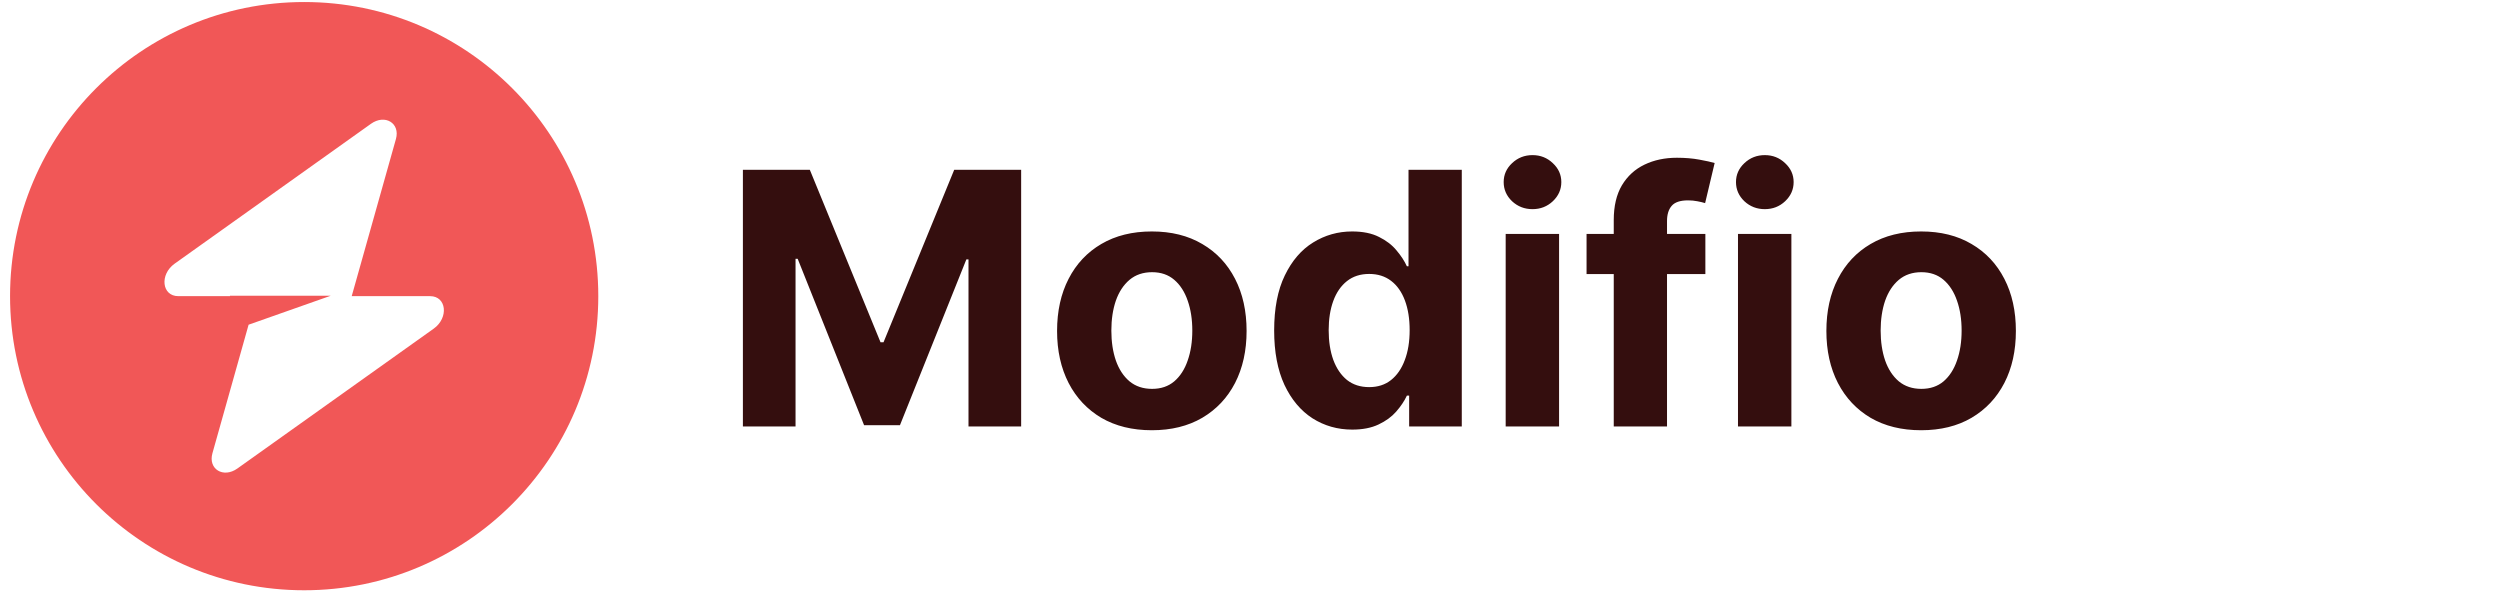
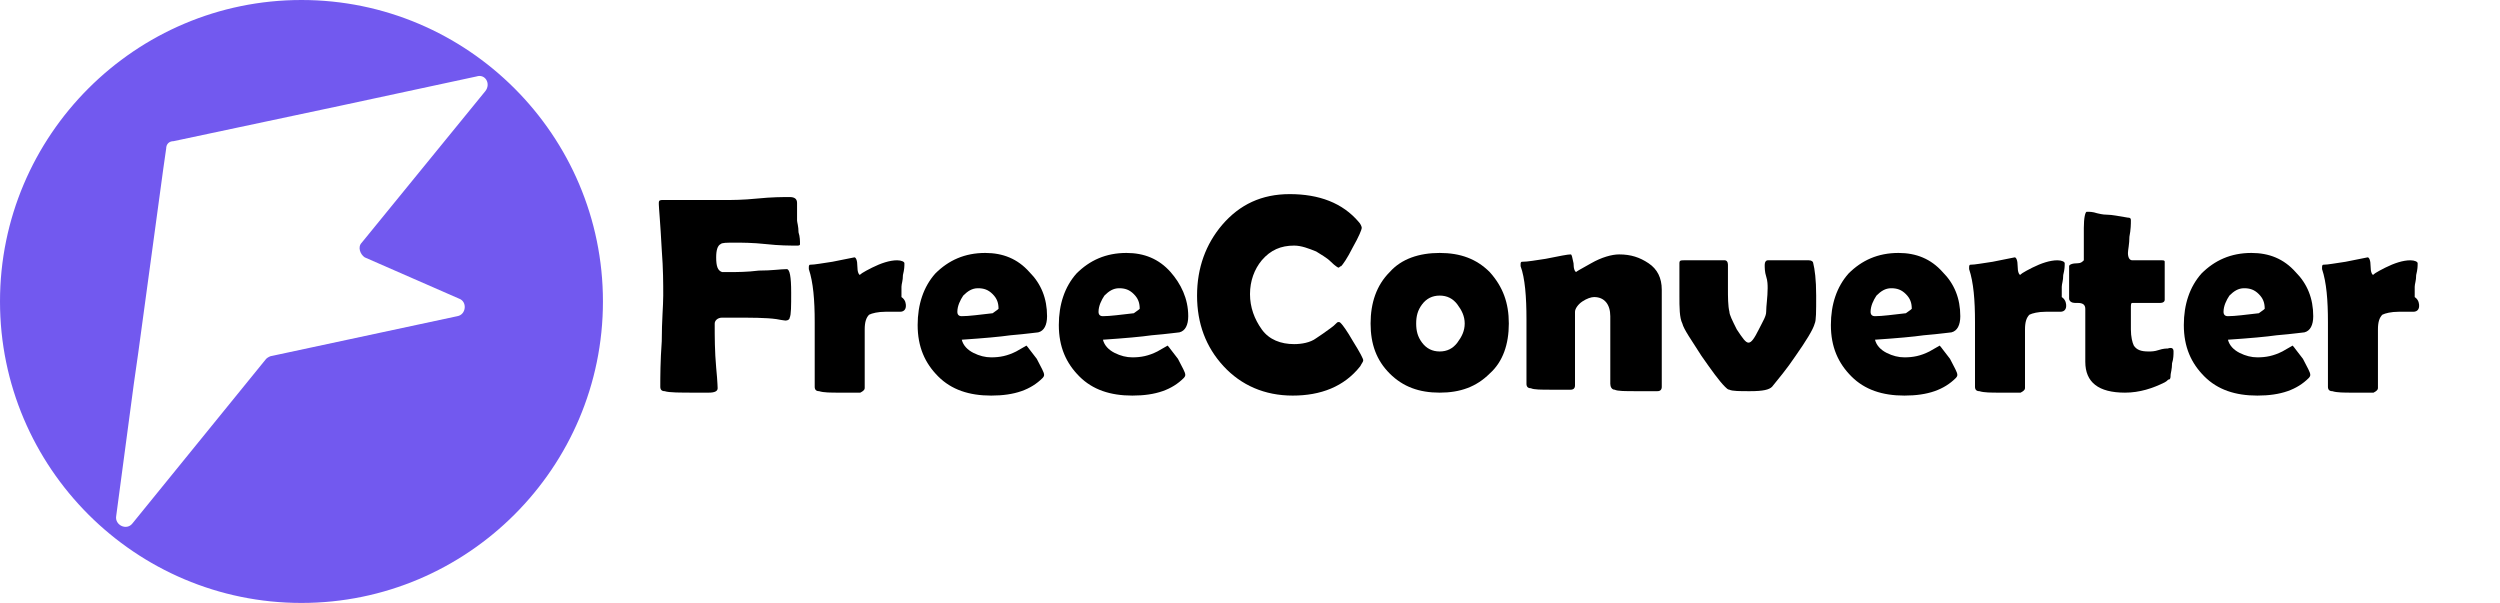
- <svg xmlns="http://www.w3.org/2000/svg" width="170" height="41" viewBox="0 0 170 41" fill="none">
-   <path fill-rule="evenodd" clip-rule="evenodd" d="M20.684 40.138C31.73 40.138 40.684 31.184 40.684 20.138C40.684 9.092 31.73 0.138 20.684 0.138C9.638 0.138 0.684 9.092 0.684 20.138C0.684 31.184 9.638 40.138 20.684 40.138ZM26.923 9.455C27.227 8.376 26.18 7.738 25.224 8.419L11.877 17.928C10.84 18.666 11.003 20.138 12.122 20.138H15.637V20.111H22.487L16.905 22.08L14.445 30.821C14.141 31.9 15.188 32.538 16.144 31.857L29.491 22.349C30.528 21.61 30.365 20.138 29.246 20.138H23.916L26.923 9.455Z" fill="#F15757" />
-   <path d="M50.517 11.546H55.068L59.875 23.273H60.08L64.886 11.546H69.438V29H65.858V17.639H65.713L61.196 28.915H58.758L54.242 17.597H54.097V29H50.517V11.546ZM78.325 29.256C77.001 29.256 75.856 28.974 74.89 28.412C73.93 27.844 73.188 27.054 72.665 26.043C72.143 25.026 71.881 23.847 71.881 22.506C71.881 21.153 72.143 19.972 72.665 18.96C73.188 17.943 73.93 17.153 74.89 16.591C75.856 16.023 77.001 15.739 78.325 15.739C79.648 15.739 80.79 16.023 81.751 16.591C82.717 17.153 83.461 17.943 83.984 18.96C84.506 19.972 84.768 21.153 84.768 22.506C84.768 23.847 84.506 25.026 83.984 26.043C83.461 27.054 82.717 27.844 81.751 28.412C80.79 28.974 79.648 29.256 78.325 29.256ZM78.342 26.443C78.944 26.443 79.447 26.273 79.85 25.932C80.254 25.585 80.558 25.114 80.762 24.517C80.972 23.921 81.077 23.241 81.077 22.48C81.077 21.719 80.972 21.04 80.762 20.443C80.558 19.847 80.254 19.375 79.85 19.028C79.447 18.682 78.944 18.509 78.342 18.509C77.734 18.509 77.222 18.682 76.808 19.028C76.398 19.375 76.089 19.847 75.879 20.443C75.674 21.04 75.572 21.719 75.572 22.48C75.572 23.241 75.674 23.921 75.879 24.517C76.089 25.114 76.398 25.585 76.808 25.932C77.222 26.273 77.734 26.443 78.342 26.443ZM91.952 29.213C90.958 29.213 90.058 28.957 89.251 28.446C88.45 27.929 87.813 27.171 87.342 26.171C86.876 25.165 86.643 23.932 86.643 22.472C86.643 20.972 86.884 19.724 87.367 18.73C87.85 17.73 88.492 16.983 89.293 16.489C90.1 15.989 90.984 15.739 91.944 15.739C92.677 15.739 93.288 15.864 93.776 16.114C94.271 16.358 94.668 16.665 94.969 17.034C95.276 17.398 95.509 17.756 95.668 18.108H95.779V11.546H99.401V29H95.822V26.903H95.668C95.498 27.267 95.256 27.628 94.944 27.986C94.637 28.338 94.237 28.631 93.742 28.864C93.254 29.097 92.657 29.213 91.952 29.213ZM93.103 26.324C93.688 26.324 94.183 26.165 94.586 25.847C94.995 25.523 95.308 25.071 95.523 24.491C95.745 23.912 95.856 23.233 95.856 22.454C95.856 21.676 95.748 21 95.532 20.426C95.316 19.852 95.004 19.409 94.594 19.097C94.185 18.784 93.688 18.628 93.103 18.628C92.506 18.628 92.004 18.79 91.594 19.114C91.185 19.438 90.876 19.886 90.665 20.46C90.455 21.034 90.35 21.699 90.35 22.454C90.35 23.216 90.455 23.889 90.665 24.474C90.881 25.054 91.191 25.509 91.594 25.838C92.004 26.162 92.506 26.324 93.103 26.324ZM102.386 29V15.909H106.017V29H102.386ZM104.21 14.222C103.67 14.222 103.207 14.043 102.821 13.685C102.44 13.321 102.25 12.886 102.25 12.381C102.25 11.881 102.44 11.452 102.821 11.094C103.207 10.73 103.67 10.548 104.21 10.548C104.75 10.548 105.21 10.73 105.591 11.094C105.977 11.452 106.17 11.881 106.17 12.381C106.17 12.886 105.977 13.321 105.591 13.685C105.21 14.043 104.75 14.222 104.21 14.222ZM115.965 15.909V18.636H107.886V15.909H115.965ZM109.735 29V14.963C109.735 14.014 109.92 13.227 110.289 12.602C110.664 11.977 111.175 11.508 111.823 11.196C112.471 10.883 113.207 10.727 114.031 10.727C114.587 10.727 115.096 10.77 115.556 10.855C116.022 10.94 116.369 11.017 116.596 11.085L115.948 13.812C115.806 13.767 115.63 13.724 115.42 13.685C115.215 13.645 115.005 13.625 114.789 13.625C114.255 13.625 113.883 13.75 113.673 14C113.462 14.244 113.357 14.588 113.357 15.031V29H109.735ZM118.183 29V15.909H121.814V29H118.183ZM120.007 14.222C119.467 14.222 119.004 14.043 118.618 13.685C118.237 13.321 118.047 12.886 118.047 12.381C118.047 11.881 118.237 11.452 118.618 11.094C119.004 10.73 119.467 10.548 120.007 10.548C120.547 10.548 121.007 10.73 121.388 11.094C121.774 11.452 121.967 11.881 121.967 12.381C121.967 12.886 121.774 13.321 121.388 13.685C121.007 14.043 120.547 14.222 120.007 14.222ZM130.637 29.256C129.313 29.256 128.168 28.974 127.202 28.412C126.242 27.844 125.501 27.054 124.978 26.043C124.455 25.026 124.194 23.847 124.194 22.506C124.194 21.153 124.455 19.972 124.978 18.96C125.501 17.943 126.242 17.153 127.202 16.591C128.168 16.023 129.313 15.739 130.637 15.739C131.961 15.739 133.103 16.023 134.063 16.591C135.029 17.153 135.773 17.943 136.296 18.96C136.819 19.972 137.08 21.153 137.08 22.506C137.08 23.847 136.819 25.026 136.296 26.043C135.773 27.054 135.029 27.844 134.063 28.412C133.103 28.974 131.961 29.256 130.637 29.256ZM130.654 26.443C131.256 26.443 131.759 26.273 132.163 25.932C132.566 25.585 132.87 25.114 133.075 24.517C133.285 23.921 133.39 23.241 133.39 22.48C133.39 21.719 133.285 21.04 133.075 20.443C132.87 19.847 132.566 19.375 132.163 19.028C131.759 18.682 131.256 18.509 130.654 18.509C130.046 18.509 129.535 18.682 129.12 19.028C128.711 19.375 128.401 19.847 128.191 20.443C127.987 21.04 127.884 21.719 127.884 22.48C127.884 23.241 127.987 23.921 128.191 24.517C128.401 25.114 128.711 25.585 129.12 25.932C129.535 26.273 130.046 26.443 130.654 26.443Z" fill="#340E0E" />
+ <svg xmlns="http://www.w3.org/2000/svg" version="1.1" id="Layer_1" x="0px" y="0px" viewBox="0 0 170 41" style="enable-background:new 0 0 170 41;" xml:space="preserve">
+   <style type="text/css">
+ 	.st0{display:none;fill-rule:evenodd;clip-rule:evenodd;fill:#F15757;}
+ 	.st1{enable-background:new    ;}
+ 	.st2{fill:#7259EF;}
+ </style>
+   <path class="st0" d="M86.7-32.2c10.1,4.4,21.9-0.3,26.3-10.4s-0.3-21.9-10.4-26.3c-10.1-4.4-21.9,0.3-26.3,10.4  C71.9-48.3,76.5-36.6,86.7-32.2z M104.6-57.8c0.7-0.9,0-1.9-1.1-1.6l-16,3.4c-1.2,0.3-1.7,1.7-0.7,2.1l3.2,1.4l0,0l6.3,2.7l-5.9-0.4  l-5.7,7c-0.7,0.9,0,1.9,1.1,1.6l16-3.4c1.2-0.3,1.7-1.7,0.7-2.1l-4.9-2.1L104.6-57.8z" />
+   <g class="st1">
+     <path d="M54.4,16.6c0,0.1-0.1,0.1-0.2,0.1c-0.5,0-1.2,0-2.1-0.1c-0.9-0.1-1.7-0.1-2.1-0.1c-0.6,0-0.9,0-1,0.1   c-0.2,0.1-0.3,0.4-0.3,0.9c0,0.6,0.1,0.9,0.4,1c0.1,0,0.3,0,0.6,0c0.4,0,1.1,0,1.9-0.1c0.9,0,1.5-0.1,1.9-0.1   c0.2,0,0.3,0.5,0.3,1.6c0,0.9,0,1.5-0.1,1.7c0,0.1-0.1,0.2-0.3,0.2c0.1,0-0.1,0-0.6-0.1c-0.7-0.1-1.7-0.1-3-0.1c-0.4,0-0.7,0-0.7,0   c-0.3,0-0.5,0.2-0.5,0.4c0,0.9,0,1.9,0.1,3c0.1,1,0.1,1.5,0.1,1.4c0,0.2-0.2,0.3-0.6,0.3c0.1,0-0.2,0-0.8,0c-1.2,0-1.9,0-2.2-0.1   c-0.2,0-0.3-0.1-0.3-0.3c0-0.7,0-1.7,0.1-3.1c0-1.4,0.1-2.4,0.1-3.1c0-0.8,0-1.8-0.1-3.1c-0.1-1.9-0.2-2.9-0.2-3.1l0-0.1   c0-0.2,0.1-0.2,0.3-0.2c0.5,0,1.2,0,2.1,0s1.6,0,2.1,0c0.5,0,1.2,0,2.2-0.1s1.7-0.1,2.2-0.1c0.3,0,0.5,0.1,0.5,0.4   c0,0.3,0,0.7,0,1.2c0,0.1,0.1,0.4,0.1,0.8C54.4,16.1,54.4,16.4,54.4,16.6z" />
+     <path d="M61.6,20.8c0,0.2-0.1,0.4-0.4,0.4c-0.1,0-0.3,0-0.5,0c-0.2,0-0.4,0-0.5,0c-0.5,0-0.9,0.1-1.1,0.2c-0.2,0.2-0.3,0.5-0.3,1   c0,0.3,0,0.7,0,1.2s0,0.9,0,1.2c0,0.2,0,0.4,0,0.8c0,0.4,0,0.6,0,0.8c0,0.1-0.1,0.2-0.3,0.3c-0.3,0-0.8,0-1.4,0   c-0.6,0-1.1,0-1.4-0.1c-0.2,0-0.3-0.1-0.3-0.3c0-0.5,0-1.2,0-2.2c0-1,0-1.7,0-2.2c0-1.5-0.1-2.7-0.4-3.6c0-0.1,0-0.1,0-0.1   c0-0.1,0-0.2,0.1-0.2c0.3,0,0.8-0.1,1.5-0.2c1-0.2,1.5-0.3,1.5-0.3c0.1,0,0.2,0.2,0.2,0.6c0,0.4,0.1,0.6,0.2,0.6   c-0.1,0,0.2-0.2,0.8-0.5c0.6-0.3,1.2-0.5,1.7-0.5c0.3,0,0.5,0.1,0.5,0.2c0,0.2,0,0.4-0.1,0.8c0,0.4-0.1,0.6-0.1,0.8   c0,0.2,0,0.4,0,0.7C61.6,20.4,61.6,20.7,61.6,20.8z" />
+     <path d="M71.2,21.5c0,0.6-0.2,1-0.6,1.1c-0.1,0-0.7,0.1-1.9,0.2c-0.7,0.1-1.8,0.2-3.3,0.3c0.1,0.4,0.4,0.7,0.8,0.9   c0.4,0.2,0.8,0.3,1.2,0.3c0.6,0,1.1-0.1,1.7-0.4c0.2-0.1,0.5-0.3,0.7-0.4c0.1,0.1,0.3,0.4,0.7,0.9c0.3,0.6,0.5,0.9,0.5,1.1   c0,0,0,0.1-0.1,0.2c-0.8,0.8-1.9,1.2-3.5,1.2c-1.5,0-2.7-0.4-3.6-1.3c-0.9-0.9-1.4-2-1.4-3.5c0-1.4,0.4-2.6,1.2-3.5   c0.9-0.9,2-1.4,3.4-1.4c1.2,0,2.2,0.4,3,1.3C70.8,19.3,71.2,20.3,71.2,21.5z M67.9,21c0-0.4-0.1-0.7-0.4-1c-0.3-0.3-0.6-0.4-1-0.4   c-0.4,0-0.7,0.2-1,0.5c-0.2,0.3-0.4,0.7-0.4,1.1c0,0.2,0.1,0.3,0.3,0.3c0.5,0,1.2-0.1,2.1-0.2C67.8,21.1,67.9,21,67.9,21z" />
+     <path d="M80.8,21.5c0,0.6-0.2,1-0.6,1.1c-0.1,0-0.7,0.1-1.9,0.2c-0.7,0.1-1.8,0.2-3.3,0.3c0.1,0.4,0.4,0.7,0.8,0.9   c0.4,0.2,0.8,0.3,1.2,0.3c0.6,0,1.1-0.1,1.7-0.4c0.2-0.1,0.5-0.3,0.7-0.4c0.1,0.1,0.3,0.4,0.7,0.9c0.3,0.6,0.5,0.9,0.5,1.1   c0,0,0,0.1-0.1,0.2c-0.8,0.8-1.9,1.2-3.5,1.2c-1.5,0-2.7-0.4-3.6-1.3c-0.9-0.9-1.4-2-1.4-3.5c0-1.4,0.4-2.6,1.2-3.5   c0.9-0.9,2-1.4,3.4-1.4c1.2,0,2.2,0.4,3,1.3C80.3,19.3,80.8,20.3,80.8,21.5z M77.5,21c0-0.4-0.1-0.7-0.4-1c-0.3-0.3-0.6-0.4-1-0.4   c-0.4,0-0.7,0.2-1,0.5c-0.2,0.3-0.4,0.7-0.4,1.1c0,0.2,0.1,0.3,0.3,0.3c0.5,0,1.2-0.1,2.1-0.2C77.4,21.1,77.5,21,77.5,21z" />
+     <path d="M92.7,24.5c0,0.1-0.1,0.2-0.2,0.4c-1.1,1.4-2.7,2-4.6,2c-1.9,0-3.5-0.7-4.7-2c-1.2-1.3-1.8-2.9-1.8-4.8   c0-1.9,0.6-3.5,1.7-4.8c1.2-1.4,2.7-2.1,4.6-2.1c2,0,3.6,0.6,4.7,1.9c0.1,0.1,0.2,0.3,0.2,0.4c0,0.1-0.2,0.6-0.6,1.3   c-0.4,0.8-0.7,1.2-0.8,1.3c-0.1,0-0.1,0.1-0.2,0.1c0,0-0.2-0.1-0.5-0.4c-0.3-0.3-0.7-0.5-1-0.7c-0.5-0.2-1-0.4-1.5-0.4   c-0.9,0-1.6,0.3-2.2,1c-0.5,0.6-0.8,1.4-0.8,2.3c0,0.9,0.3,1.7,0.8,2.4c0.5,0.7,1.3,1,2.2,1c0.5,0,1.1-0.1,1.5-0.4   c0.3-0.2,0.6-0.4,1-0.7c0.3-0.2,0.4-0.4,0.5-0.4c0.1,0,0.1,0,0.2,0.1c0.1,0.1,0.4,0.5,0.8,1.2C92.5,24,92.7,24.4,92.7,24.5z" />
+     <path d="M102.6,22c0,1.4-0.4,2.6-1.3,3.4c-0.9,0.9-2,1.3-3.4,1.3c-1.4,0-2.5-0.4-3.4-1.3c-0.9-0.9-1.3-2-1.3-3.4   c0-1.4,0.4-2.6,1.3-3.5c0.8-0.9,2-1.3,3.4-1.3c1.4,0,2.5,0.4,3.4,1.3C102.2,19.5,102.6,20.6,102.6,22z M99.6,22   c0-0.5-0.2-0.9-0.5-1.3c-0.3-0.4-0.7-0.6-1.2-0.6c-0.5,0-0.9,0.2-1.2,0.6c-0.3,0.4-0.4,0.8-0.4,1.3c0,0.5,0.1,0.9,0.4,1.3   c0.3,0.4,0.7,0.6,1.2,0.6c0.5,0,0.9-0.2,1.2-0.6C99.4,22.9,99.6,22.5,99.6,22z" />
+     <path d="M113,26.3c0,0.2-0.1,0.3-0.3,0.3s-0.6,0-1.4,0c-0.8,0-1.3,0-1.5-0.1c-0.2,0-0.3-0.2-0.3-0.4c0-0.3,0-0.7,0-1.3   c0-0.6,0-1,0-1.3c0-0.2,0-0.6,0-1c0-0.5,0-0.8,0-1c0-0.8-0.4-1.3-1.1-1.3c-0.2,0-0.5,0.1-0.8,0.3c-0.3,0.2-0.5,0.5-0.5,0.7v5   c0,0.2-0.1,0.3-0.3,0.3c-0.2,0-0.7,0-1.3,0c-0.7,0-1.2,0-1.4-0.1c-0.2,0-0.3-0.1-0.3-0.3c0-0.5,0-1.2,0-2.2c0-1,0-1.7,0-2.2   c0-1.5-0.1-2.8-0.4-3.6c0-0.1,0-0.1,0-0.1c0-0.1,0-0.2,0.1-0.2c0.4,0,0.9-0.1,1.6-0.2c1-0.2,1.5-0.3,1.7-0.3c0.1,0,0.1,0.2,0.2,0.6   c0,0.4,0.1,0.6,0.2,0.6c-0.1,0,0.3-0.2,1-0.6c0.7-0.4,1.4-0.6,1.9-0.6c0.8,0,1.4,0.2,2,0.6c0.6,0.4,0.9,1,0.9,1.8v3   c0,0.4,0,1,0,1.8C113,25.3,113,25.9,113,26.3z" />
+     <path d="M123.5,20.1c0,1.1,0,1.7-0.1,1.9c-0.1,0.4-0.6,1.2-1.3,2.2c-0.6,0.9-1.2,1.6-1.6,2.1c-0.2,0.2-0.6,0.3-1.5,0.3   c-0.7,0-1.2,0-1.4-0.1c-0.1,0-0.2-0.1-0.3-0.2c-0.4-0.4-0.9-1.1-1.6-2.1c-0.7-1.1-1.2-1.8-1.3-2.2c-0.2-0.4-0.2-1.1-0.2-1.9   c0-0.2,0-0.6,0-1.1c0-0.5,0-0.9,0-1.1c0-0.2,0.1-0.2,0.3-0.2c0.3,0,0.8,0,1.4,0c0.6,0,1.1,0,1.4,0c0.1,0,0.2,0.1,0.2,0.3   c0,0.2,0,0.4,0,0.8s0,0.6,0,0.8c0,0.6,0,1.2,0.1,1.6c0,0.2,0.2,0.6,0.5,1.2c0.4,0.6,0.6,0.9,0.8,0.9c0.2,0,0.4-0.3,0.7-0.9   c0.3-0.6,0.5-0.9,0.5-1.2c0-0.4,0.1-1,0.1-1.6c0-0.2,0-0.5-0.1-0.8s-0.1-0.6-0.1-0.8c0-0.2,0.1-0.3,0.2-0.3c0.1,0,0.4,0,0.7,0   c0.3,0,0.5,0,0.7,0s0.4,0,0.7,0c0.3,0,0.5,0,0.7,0c0.2,0,0.3,0.1,0.3,0.2C123.4,18.3,123.5,19,123.5,20.1z" />
+     <path d="M133.3,21.5c0,0.6-0.2,1-0.6,1.1c-0.1,0-0.7,0.1-1.9,0.2c-0.7,0.1-1.8,0.2-3.3,0.3c0.1,0.4,0.4,0.7,0.8,0.9   c0.4,0.2,0.8,0.3,1.2,0.3c0.6,0,1.1-0.1,1.7-0.4c0.2-0.1,0.5-0.3,0.7-0.4c0.1,0.1,0.3,0.4,0.7,0.9c0.3,0.6,0.5,0.9,0.5,1.1   c0,0,0,0.1-0.1,0.2c-0.8,0.8-1.9,1.2-3.5,1.2c-1.5,0-2.7-0.4-3.6-1.3c-0.9-0.9-1.4-2-1.4-3.5c0-1.4,0.4-2.6,1.2-3.5   c0.9-0.9,2-1.4,3.4-1.4c1.2,0,2.2,0.4,3,1.3C132.9,19.3,133.3,20.3,133.3,21.5z M130,21c0-0.4-0.1-0.7-0.4-1s-0.6-0.4-1-0.4   c-0.4,0-0.7,0.2-1,0.5c-0.2,0.3-0.4,0.7-0.4,1.1c0,0.2,0.1,0.3,0.3,0.3c0.5,0,1.2-0.1,2.1-0.2C129.9,21.1,130,21,130,21z" />
+     <path d="M140.5,20.8c0,0.2-0.1,0.4-0.4,0.4c-0.1,0-0.3,0-0.5,0c-0.2,0-0.4,0-0.5,0c-0.5,0-0.9,0.1-1.1,0.2c-0.2,0.2-0.3,0.5-0.3,1   c0,0.3,0,0.7,0,1.2c0,0.5,0,0.9,0,1.2c0,0.2,0,0.4,0,0.8c0,0.4,0,0.6,0,0.8c0,0.1-0.1,0.2-0.3,0.3c-0.3,0-0.8,0-1.4,0   c-0.6,0-1.1,0-1.4-0.1c-0.2,0-0.3-0.1-0.3-0.3c0-0.5,0-1.2,0-2.2c0-1,0-1.7,0-2.2c0-1.5-0.1-2.7-0.4-3.6c0-0.1,0-0.1,0-0.1   c0-0.1,0-0.2,0.1-0.2c0.3,0,0.8-0.1,1.5-0.2c1-0.2,1.5-0.3,1.5-0.3c0.1,0,0.2,0.2,0.2,0.6c0,0.4,0.1,0.6,0.2,0.6   c-0.1,0,0.2-0.2,0.8-0.5c0.6-0.3,1.2-0.5,1.7-0.5c0.3,0,0.5,0.1,0.5,0.2c0,0.2,0,0.4-0.1,0.8c0,0.4-0.1,0.6-0.1,0.8   c0,0.2,0,0.4,0,0.7C140.5,20.4,140.5,20.7,140.5,20.8z" />
+     <path d="M147.8,23.9c0,0.2,0,0.5-0.1,0.8c0,0.4-0.1,0.7-0.1,0.8s0,0.3-0.1,0.3s-0.1,0.1-0.3,0.2c-0.8,0.4-1.7,0.7-2.7,0.7   c-1.8,0-2.7-0.7-2.7-2.1c0-0.4,0-1,0-1.8s0-1.4,0-1.8c0-0.3-0.2-0.4-0.5-0.4c0,0-0.1,0-0.1,0c-0.1,0-0.1,0-0.1,0   c-0.2,0-0.4-0.1-0.4-0.3c0-0.1,0-0.3,0-0.5c0-0.2,0-0.4,0-0.5c0-0.1,0-0.3,0-0.6c0-0.3,0-0.5,0-0.6c0-0.1,0.2-0.2,0.6-0.2   c0.2,0,0.3-0.1,0.4-0.2c0-0.2,0-0.6,0-1.1c0-0.8,0-1.2,0-1.1c0-0.7,0.1-1.1,0.2-1.1c0.2,0,0.4,0,0.7,0.1c0.4,0.1,0.6,0.1,0.7,0.1   c0.3,0,0.8,0.1,1.4,0.2c0.2,0,0.2,0.1,0.2,0.2c0,0.2,0,0.6-0.1,1.1c0,0.5-0.1,0.9-0.1,1.1c0,0.3,0.1,0.5,0.3,0.5c0.2,0,0.5,0,1,0   s0.8,0,1,0c0.1,0,0.2,0,0.2,0.1c0,0.1,0,0.4,0,0.6c0,0.3,0,0.5,0,0.6c0,0.1,0,0.4,0,0.7c0,0.3,0,0.5,0,0.7c0,0.1-0.1,0.2-0.3,0.2   c-0.1,0-0.3,0-0.6,0c-0.3,0-0.5,0-0.6,0h-0.7c-0.1,0-0.1,0.1-0.1,0.4c0,0.1,0,0.4,0,0.7c0,0.3,0,0.5,0,0.7c0,0.5,0.1,0.9,0.2,1.1   c0.2,0.3,0.5,0.4,1,0.4c0.2,0,0.4,0,0.7-0.1c0.3-0.1,0.5-0.1,0.6-0.1C147.7,23.6,147.8,23.7,147.8,23.9z" />
+     <path d="M157.3,21.5c0,0.6-0.2,1-0.6,1.1c-0.1,0-0.7,0.1-1.9,0.2c-0.7,0.1-1.8,0.2-3.3,0.3c0.1,0.4,0.4,0.7,0.8,0.9   c0.4,0.2,0.8,0.3,1.2,0.3c0.6,0,1.1-0.1,1.7-0.4c0.2-0.1,0.5-0.3,0.7-0.4c0.1,0.1,0.3,0.4,0.7,0.9c0.3,0.6,0.5,0.9,0.5,1.1   c0,0,0,0.1-0.1,0.2c-0.8,0.8-1.9,1.2-3.5,1.2c-1.5,0-2.7-0.4-3.6-1.3c-0.9-0.9-1.4-2-1.4-3.5c0-1.4,0.4-2.6,1.2-3.5   c0.9-0.9,2-1.4,3.4-1.4c1.2,0,2.2,0.4,3,1.3C156.9,19.3,157.3,20.3,157.3,21.5z M154,21c0-0.4-0.1-0.7-0.4-1s-0.6-0.4-1-0.4   c-0.4,0-0.7,0.2-1,0.5c-0.2,0.3-0.4,0.7-0.4,1.1c0,0.2,0.1,0.3,0.3,0.3c0.5,0,1.2-0.1,2.1-0.2C153.9,21.1,154,21,154,21z" />
+     <path d="M164.5,20.8c0,0.2-0.1,0.4-0.4,0.4c-0.1,0-0.3,0-0.5,0s-0.4,0-0.5,0c-0.5,0-0.9,0.1-1.1,0.2c-0.2,0.2-0.3,0.5-0.3,1   c0,0.3,0,0.7,0,1.2s0,0.9,0,1.2c0,0.2,0,0.4,0,0.8c0,0.4,0,0.6,0,0.8c0,0.1-0.1,0.2-0.3,0.3c-0.3,0-0.8,0-1.4,0   c-0.6,0-1.1,0-1.4-0.1c-0.2,0-0.3-0.1-0.3-0.3c0-0.5,0-1.2,0-2.2c0-1,0-1.7,0-2.2c0-1.5-0.1-2.7-0.4-3.6c0-0.1,0-0.1,0-0.1   c0-0.1,0-0.2,0.1-0.2c0.3,0,0.8-0.1,1.5-0.2c1-0.2,1.5-0.3,1.5-0.3c0.1,0,0.2,0.2,0.2,0.6c0,0.4,0.1,0.6,0.2,0.6   c-0.1,0,0.2-0.2,0.8-0.5c0.6-0.3,1.2-0.5,1.7-0.5c0.3,0,0.5,0.1,0.5,0.2c0,0.2,0,0.4-0.1,0.8c0,0.4-0.1,0.6-0.1,0.8   c0,0.2,0,0.4,0,0.7C164.5,20.4,164.5,20.7,164.5,20.8z" />
+   </g>
+   <path class="st2" d="M20.5,0C9.2,0,0,9.2,0,20.5S9.2,41,20.5,41S41,31.8,41,20.5S31.8,0,20.5,0z M33,6.2l-8.4,10.3  c-0.3,0.3-0.1,0.8,0.2,1l6.4,2.8c0.6,0.2,0.5,1.1-0.1,1.2l-12.6,2.7c-0.1,0-0.3,0.1-0.4,0.2L9,35.6c-0.4,0.5-1.2,0.1-1.1-0.5l1.2-9  L9.4,24l1.7-12.5l0.2-1.4c0-0.3,0.2-0.5,0.5-0.5l11.3-2.4l9.3-2C33,5,33.4,5.7,33,6.2z" />
</svg>
